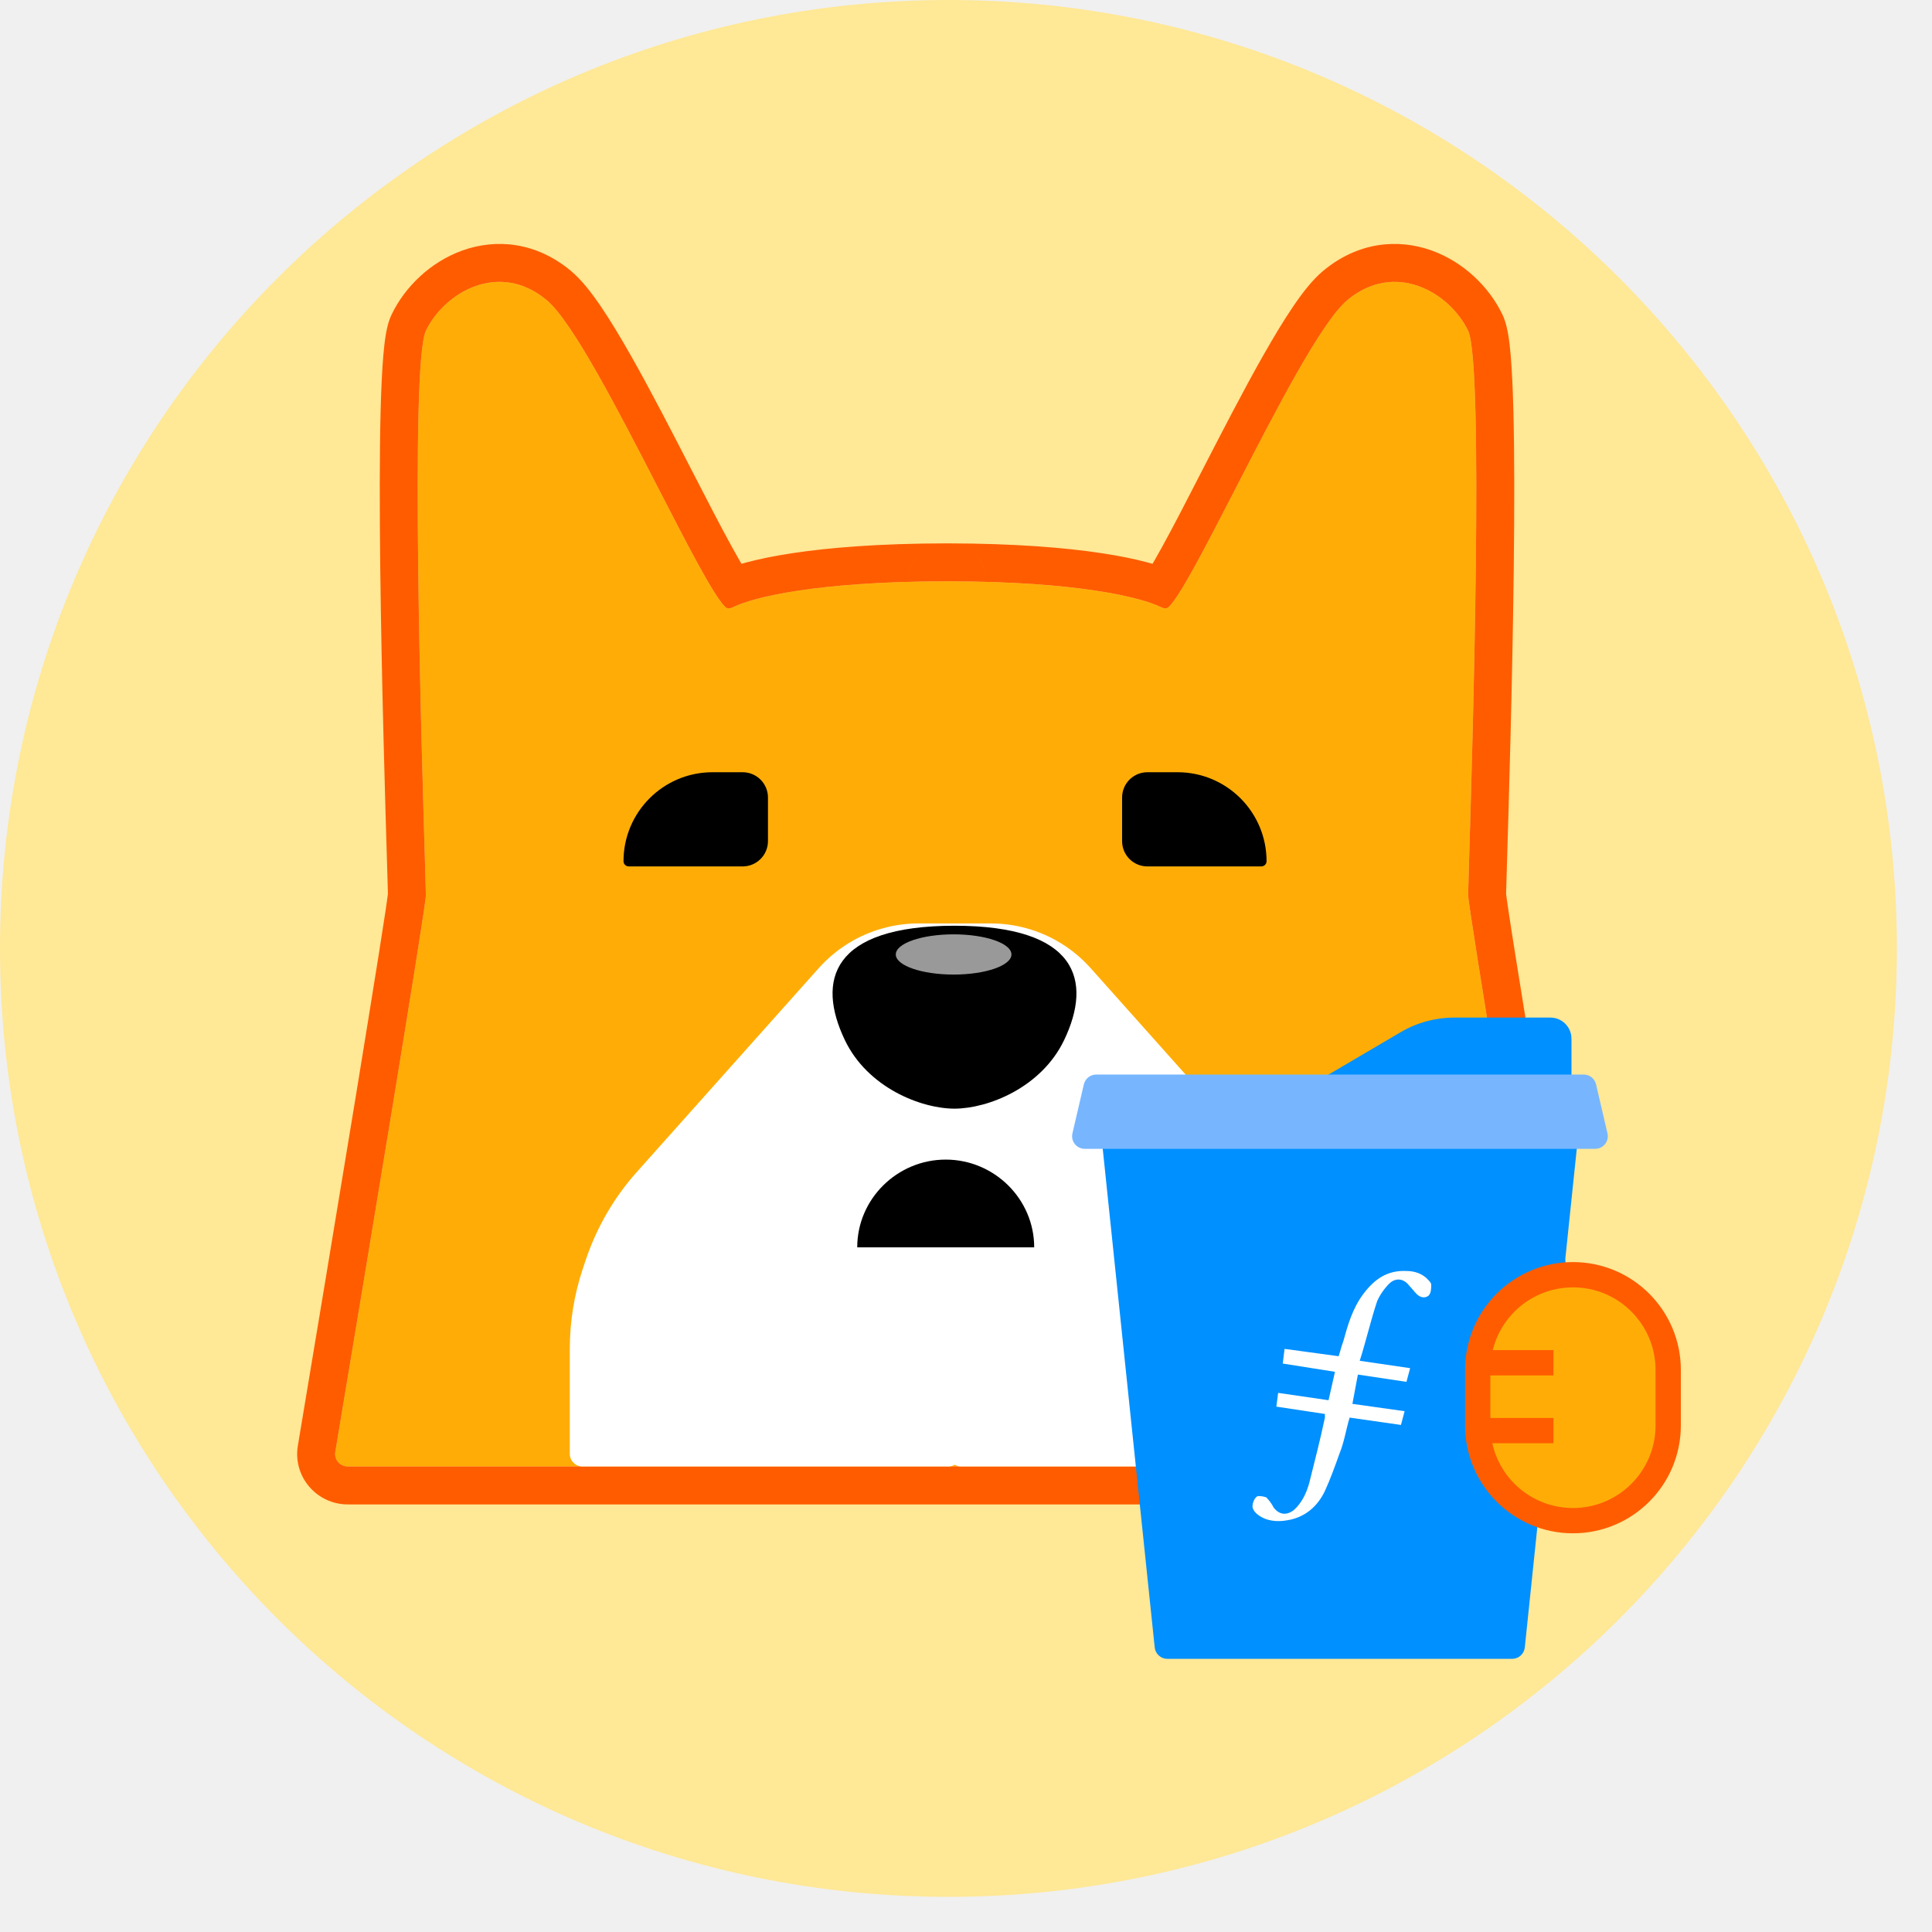
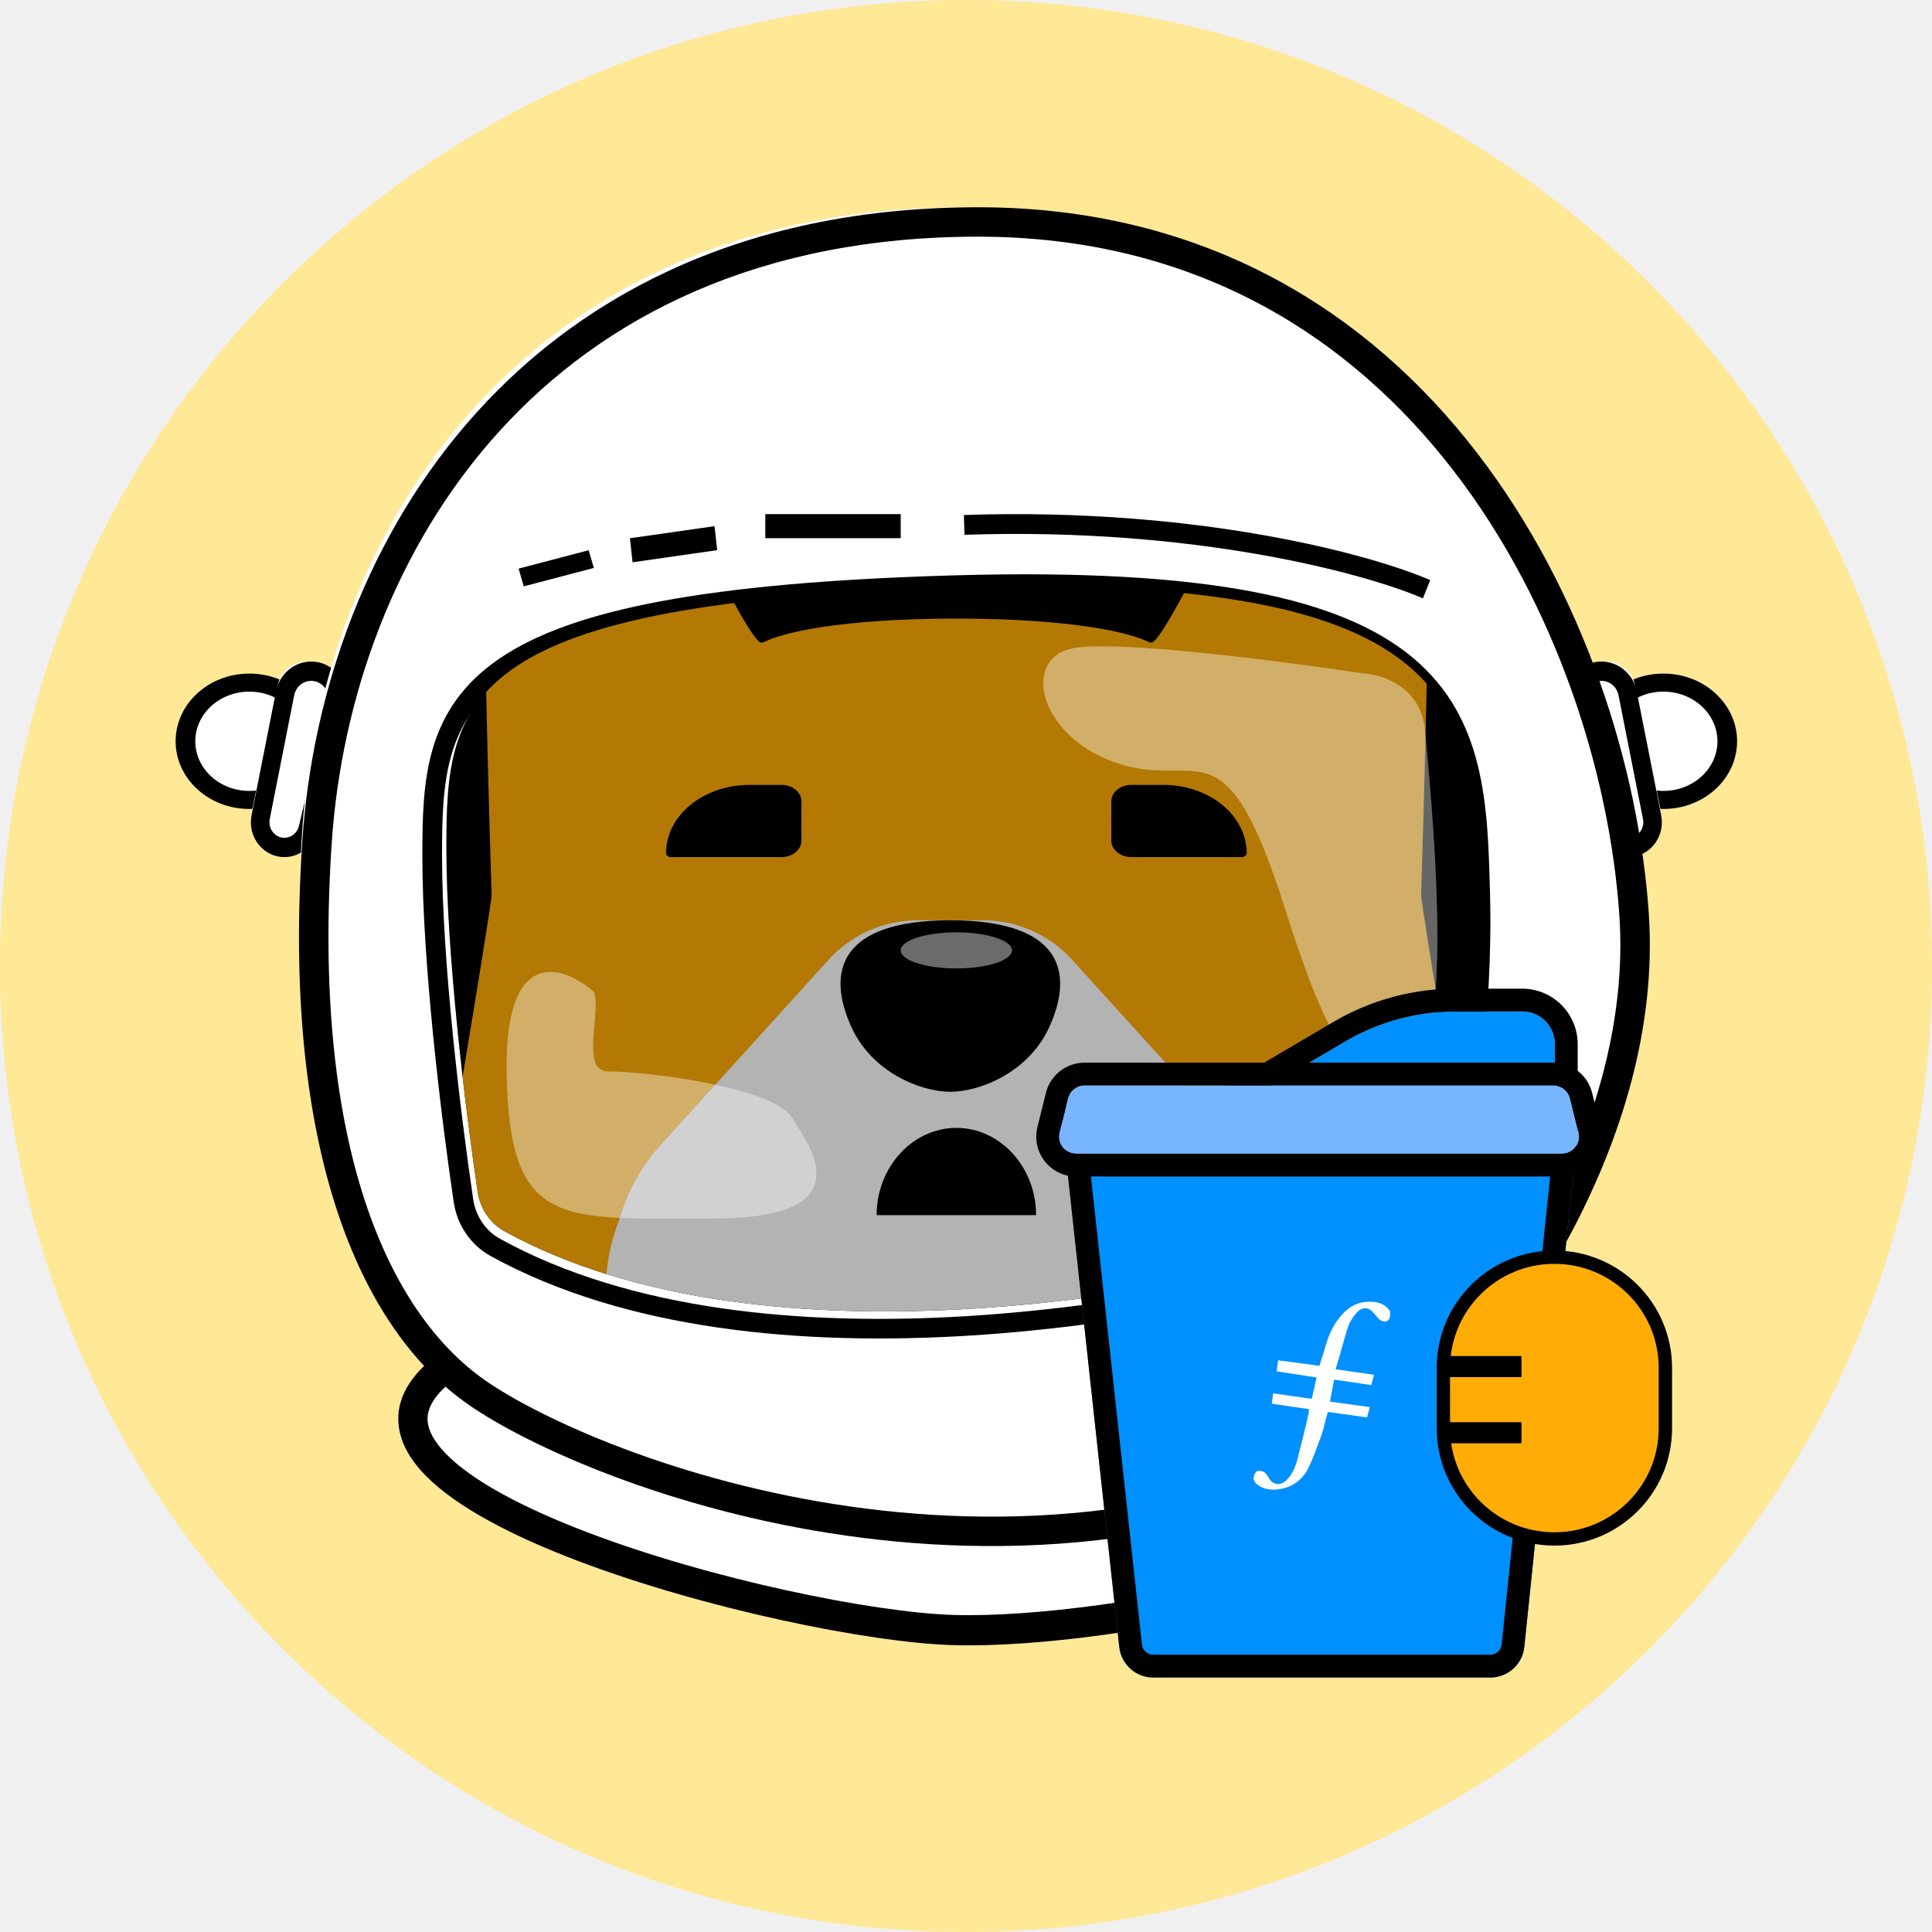
- <svg xmlns="http://www.w3.org/2000/svg" width="44" height="44" viewBox="0 0 44 44" fill="none">
-   <rect width="43.2" height="43.2" rx="21.6" fill="#FFE896" />
-   <mask id="path-2-outside-1_362_664" maskUnits="userSpaceOnUse" x="6.632" y="5.419" width="30" height="29" fill="black">
-     <rect fill="white" x="6.632" y="5.419" width="30" height="29" />
-     <path fill-rule="evenodd" clip-rule="evenodd" d="M7.636 33.065C8.358 28.748 9.699 20.665 9.699 20.386C9.699 20.338 9.692 20.086 9.68 19.684C9.602 17.097 9.336 8.291 9.699 7.534C10.118 6.659 11.364 5.932 12.447 6.832C13.04 7.324 14.095 9.374 15.002 11.137C15.664 12.423 16.247 13.557 16.515 13.822C16.566 13.872 16.636 13.857 16.699 13.826C17.152 13.604 18.591 13.244 21.535 13.239C21.535 13.239 21.535 13.239 21.535 13.239V13.239C21.535 13.239 21.535 13.239 21.535 13.239C21.546 13.239 21.557 13.239 21.567 13.239C21.578 13.239 21.589 13.239 21.599 13.239C21.6 13.239 21.6 13.239 21.6 13.239V13.239C21.6 13.239 21.6 13.239 21.6 13.239C24.544 13.244 25.983 13.604 26.436 13.826C26.499 13.857 26.569 13.872 26.62 13.822C26.888 13.557 27.471 12.423 28.133 11.137C29.04 9.374 30.094 7.324 30.688 6.832C31.771 5.932 33.017 6.659 33.436 7.534C33.798 8.291 33.533 17.097 33.455 19.684C33.443 20.086 33.436 20.338 33.436 20.386C33.436 20.665 34.777 28.748 35.499 33.065C35.529 33.24 35.393 33.398 35.215 33.398H21.6H21.535H7.92C7.742 33.398 7.606 33.24 7.636 33.065Z" />
+ <svg xmlns="http://www.w3.org/2000/svg" width="550" height="550" viewBox="0 0 550 550" fill="none">
+   <circle cx="275" cy="275" r="275" fill="#FFE896" />
+   <path d="M420.56 421.286C422.131 409.353 417.189 404.945 412.057 403.818C408.893 403.123 405.742 400.903 405.742 397.82C405.742 395.225 403.556 393.106 400.823 393.053L134.456 387.892C130.996 387.825 127.597 388.766 124.717 390.589L120.673 393.149C79.748 425.976 222.282 460.143 269.558 461.483C316.835 462.823 417.738 442.724 420.56 421.286Z" fill="white" />
+   <path fill-rule="evenodd" clip-rule="evenodd" d="M138.371 381.041C134.115 380.952 129.934 382.21 126.391 384.647L122.215 387.519L122.034 387.676C116.439 392.554 113.281 398.088 113.382 404.193C113.48 410.155 116.681 415.476 121.153 420.041C130.046 429.12 145.998 437.279 163.982 444.153C200.159 457.98 247.305 467.595 271.108 468.328C294.873 469.06 331.728 463.963 362.951 455.842C378.573 451.779 393.006 446.903 403.796 441.505C409.18 438.811 413.835 435.9 417.298 432.768C420.697 429.692 423.428 425.965 423.959 421.581C424.8 414.641 423.984 409.224 421.713 405.209C419.386 401.094 415.843 399.003 412.396 398.181C411.437 397.952 410.558 397.479 409.994 396.948C409.457 396.441 409.41 396.102 409.41 395.955C409.41 390.84 405.444 386.665 400.488 386.561L138.371 381.041ZM131.013 391.799C133.139 390.338 135.647 389.583 138.201 389.636L400.318 395.155C400.74 395.164 401.077 395.52 401.077 395.955C401.077 399.105 402.58 401.602 404.371 403.292C406.136 404.957 408.364 406.043 410.519 406.557C412.122 406.939 413.536 407.808 414.517 409.542C415.554 411.375 416.396 414.695 415.691 420.515C415.528 421.863 414.548 423.822 411.804 426.304C409.124 428.729 405.202 431.247 400.16 433.769C390.097 438.804 376.279 443.51 360.915 447.506C330.166 455.504 294.114 460.436 271.357 459.736C248.638 459.036 202.393 449.666 166.877 436.092C149.015 429.265 134.545 421.619 127.013 413.93C123.272 410.11 121.759 406.807 121.713 404.046C121.67 401.462 122.906 398.228 127.237 394.397L131.013 391.799Z" fill="black" />
+   <path d="M455.972 212.738C455.972 222.435 463.833 230.296 473.53 230.296C483.227 230.296 491.088 222.435 491.088 212.738C491.088 203.041 483.227 195.181 473.53 195.181C463.833 195.181 455.972 203.041 455.972 212.738Z" fill="white" />
+   <path fill-rule="evenodd" clip-rule="evenodd" d="M473.53 196.894C482.029 196.894 488.918 203.221 488.918 211.025C488.918 218.83 482.029 225.157 473.53 225.157C465.031 225.157 458.142 218.83 458.142 211.025C458.142 203.221 465.031 196.894 473.53 196.894ZM494.514 211.025C494.514 200.382 485.119 191.755 473.53 191.755C461.941 191.755 452.546 200.382 452.546 211.025C452.546 221.668 461.941 230.296 473.53 230.296C485.119 230.296 494.514 221.668 494.514 211.025Z" fill="black" />
+   <path d="M88.542 212.738C88.542 222.435 80.681 230.296 70.984 230.296C61.287 230.296 53.426 222.435 53.426 212.738C53.426 203.041 61.287 195.181 70.984 195.181C80.681 195.181 88.542 203.041 88.542 212.738Z" fill="white" />
+   <path fill-rule="evenodd" clip-rule="evenodd" d="M70.984 196.894C62.485 196.894 55.596 203.221 55.596 211.025C55.596 218.83 62.485 225.157 70.984 225.157C79.482 225.157 86.372 218.83 86.372 211.025C86.372 203.221 79.482 196.894 70.984 196.894ZM50 211.025C50 200.382 59.395 191.755 70.984 191.755C82.573 191.755 91.968 200.382 91.968 211.025C91.968 221.668 82.573 230.296 70.984 230.296C59.395 230.296 50 221.668 50 211.025Z" fill="black" />
+   <path d="M472.946 231.591L465.396 194.887C464.611 191.069 461.246 188.329 457.344 188.329C452.008 188.329 448.086 193.329 449.363 198.505L458.344 234.886C459.169 238.227 462.168 240.574 465.613 240.574C470.353 240.574 473.9 236.229 472.946 231.591Z" fill="white" />
+   <path fill-rule="evenodd" clip-rule="evenodd" d="M465.939 196.823C464.963 191.878 460.778 188.329 455.924 188.329C449.286 188.329 444.408 194.805 445.997 201.509L454.28 236.447C455.331 240.883 459.157 244 463.55 244C469.596 244 474.12 238.23 472.903 232.07L465.939 196.823ZM455.924 193.827C458.268 193.827 460.289 195.541 460.761 197.929L467.725 233.177C468.268 235.926 466.249 238.502 463.55 238.502C461.59 238.502 459.882 237.11 459.413 235.13L451.13 200.192C450.362 196.955 452.718 193.827 455.924 193.827Z" fill="black" />
+   <path d="M71.568 231.591L79.118 194.887C79.903 191.069 83.268 188.329 87.17 188.329C92.506 188.329 96.428 193.329 95.151 198.505L86.17 234.886C85.346 238.227 82.346 240.574 78.901 240.574C74.161 240.574 70.614 236.229 71.568 231.591Z" fill="white" />
+   <path fill-rule="evenodd" clip-rule="evenodd" d="M78.575 196.823C79.552 191.878 83.736 188.329 88.59 188.329C95.228 188.329 100.106 194.805 98.517 201.509L90.234 236.447C89.183 240.883 85.357 244 80.964 244C74.918 244 70.394 238.23 71.611 232.07L78.575 196.823ZM88.59 193.827C86.246 193.827 84.225 195.541 83.753 197.929L76.789 233.177C76.246 235.926 78.265 238.502 80.964 238.502C82.924 238.502 84.632 237.11 85.102 235.13L93.384 200.192C94.152 196.955 91.796 193.827 88.59 193.827Z" fill="black" />
+   <path d="M462.512 256.615C467.007 321.085 421.776 381.117 398.598 403.074C285.518 466.143 159.797 414.286 130.298 392.563C100.799 370.839 80.43 320.384 86.049 236.293C91.668 152.201 147.857 59 274.983 59C402.11 59 456.894 176.027 462.512 256.615Z" fill="white" />
+   <path fill-rule="evenodd" clip-rule="evenodd" d="M413.838 134.047C443.425 172.466 458.232 220.847 460.982 260.289C463.147 291.353 453.334 321.56 439.964 346.854C426.748 371.858 410.223 391.743 399.005 402.464C343.877 433.045 285.63 435.801 237.355 428.16C188.833 420.479 150.85 402.37 136.802 392.024C109.168 371.674 88.866 323.298 94.429 240.038C97.176 198.926 112.284 155.731 142.056 122.876C171.741 90.118 216.233 67.375 278.404 67.375C340.223 67.375 384.349 95.755 413.838 134.047ZM420.494 128.944C389.652 88.895 343.194 59 278.404 59C213.968 59 167.177 82.668 135.83 117.259C104.572 151.752 88.903 196.842 86.054 239.481C80.425 323.719 100.693 375.842 131.817 398.762C147.147 410.052 186.458 428.583 236.039 436.431C285.732 444.297 346.208 441.506 403.563 409.517L404.022 409.261L404.405 408.899C416.265 397.663 433.58 376.886 447.389 350.761C461.194 324.643 471.666 292.852 469.355 259.708C466.509 218.89 451.238 168.866 420.494 128.944Z" fill="black" />
+   <path fill-rule="evenodd" clip-rule="evenodd" d="M274.574 152.245C340.662 150.002 389.277 163.474 405.076 170.343L407.153 165.141C390.551 157.923 341.153 144.348 274.398 146.613L274.574 152.245Z" fill="black" />
+   <path fill-rule="evenodd" clip-rule="evenodd" d="M217.87 153.213H256.412V146.361H217.87V153.213Z" fill="black" />
+   <path fill-rule="evenodd" clip-rule="evenodd" d="M180.076 160.065L204.167 156.621L203.42 149.787L179.329 153.231L180.076 160.065Z" fill="black" />
+   <path fill-rule="evenodd" clip-rule="evenodd" d="M149.102 166.917L169.051 161.683L167.588 156.639L147.639 161.872L149.102 166.917Z" fill="black" />
+   <path d="M127.083 241.383C127.083 271.755 132.448 315.372 135.972 339.218C136.676 343.989 139.446 348.227 143.699 350.559C218.141 391.379 340.789 368.6 401.632 349.46C406.951 347.787 410.958 343.513 412.171 338.11C416.285 319.793 421.659 286.595 420.756 252.643C419.418 202.302 418.08 163.221 274.254 167.195C130.428 171.169 127.083 198.99 127.083 241.383Z" fill="black" />
+   <path fill-rule="evenodd" clip-rule="evenodd" d="M120.232 243.527C120.232 274.33 125.634 318.284 129.151 342.161C130.087 348.517 133.798 354.334 139.688 357.574C178.179 378.745 228.577 383.201 276.394 380.192C324.352 377.173 370.534 366.589 401.208 356.91C408.378 354.648 413.839 348.835 415.491 341.457C419.657 322.851 425.096 289.18 424.181 254.639C424.173 254.367 424.166 254.095 424.159 253.823C423.516 229.466 422.862 204.695 402.45 187.448C392.247 178.827 377.573 172.461 356.715 168.465C335.851 164.467 308.436 162.772 272.384 163.771C236.397 164.769 208.98 167.266 188.099 171.171C167.265 175.068 152.549 180.433 142.263 187.425C131.774 194.556 126.123 203.225 123.221 213.037C120.407 222.549 120.232 233.014 120.232 243.527ZM134.696 341.352C131.184 317.508 125.836 273.896 125.836 243.527C125.836 201.139 129.17 173.321 272.54 169.347C415.911 165.373 417.244 204.45 418.578 254.786C419.477 288.734 414.121 321.929 410.02 340.243C408.811 345.646 404.816 349.92 399.514 351.593C338.865 370.73 216.605 393.507 142.399 352.692C138.159 350.36 135.399 346.122 134.696 341.352Z" fill="black" />
+   <mask id="mask0_433_470" style="mask-type:alpha" maskUnits="userSpaceOnUse" x="127" y="166" width="294" height="208">
+     <path d="M127.083 241.383C127.083 271.755 132.448 315.372 135.972 339.218C136.676 343.989 139.446 348.227 143.699 350.559C218.141 391.379 340.789 368.6 401.632 349.46C406.951 347.787 410.958 343.513 412.171 338.11C416.285 319.793 421.659 286.595 420.756 252.643C419.418 202.302 418.08 163.221 274.254 167.195C130.428 171.169 127.083 198.99 127.083 241.383Z" fill="black" />
  </mask>
-   <path fill-rule="evenodd" clip-rule="evenodd" d="M7.636 33.065C8.358 28.748 9.699 20.665 9.699 20.386C9.699 20.338 9.692 20.086 9.68 19.684C9.602 17.097 9.336 8.291 9.699 7.534C10.118 6.659 11.364 5.932 12.447 6.832C13.04 7.324 14.095 9.374 15.002 11.137C15.664 12.423 16.247 13.557 16.515 13.822C16.566 13.872 16.636 13.857 16.699 13.826C17.152 13.604 18.591 13.244 21.535 13.239C21.535 13.239 21.535 13.239 21.535 13.239V13.239C21.535 13.239 21.535 13.239 21.535 13.239C21.546 13.239 21.557 13.239 21.567 13.239C21.578 13.239 21.589 13.239 21.599 13.239C21.6 13.239 21.6 13.239 21.6 13.239V13.239C21.6 13.239 21.6 13.239 21.6 13.239C24.544 13.244 25.983 13.604 26.436 13.826C26.499 13.857 26.569 13.872 26.62 13.822C26.888 13.557 27.471 12.423 28.133 11.137C29.04 9.374 30.094 7.324 30.688 6.832C31.771 5.932 33.017 6.659 33.436 7.534C33.798 8.291 33.533 17.097 33.455 19.684C33.443 20.086 33.436 20.338 33.436 20.386C33.436 20.665 34.777 28.748 35.499 33.065C35.529 33.24 35.393 33.398 35.215 33.398H21.6H21.535H7.92C7.742 33.398 7.606 33.24 7.636 33.065Z" fill="#FFAD06" />
-   <path d="M7.636 33.065L8.488 33.207L8.488 33.207L7.636 33.065ZM9.68 19.684L10.543 19.658L10.543 19.658L9.68 19.684ZM9.699 7.534L8.92 7.161L8.92 7.161L9.699 7.534ZM12.447 6.832L12.999 6.167L12.999 6.167L12.447 6.832ZM15.002 11.137L14.234 11.532L14.234 11.532L15.002 11.137ZM16.515 13.822L15.908 14.437L15.908 14.437L16.515 13.822ZM16.699 13.826L17.08 14.601L17.08 14.601L16.699 13.826ZM21.567 13.239L21.567 14.103L21.568 14.103L21.567 13.239ZM26.436 13.826L26.055 14.601L26.055 14.601L26.436 13.826ZM26.62 13.822L27.227 14.437L27.227 14.437L26.62 13.822ZM28.133 11.137L27.364 10.742L27.364 10.742L28.133 11.137ZM30.688 6.832L31.24 7.496L31.24 7.496L30.688 6.832ZM33.436 7.534L32.657 7.907L32.657 7.907L33.436 7.534ZM33.455 19.684L32.592 19.658L32.592 19.658L33.455 19.684ZM35.499 33.065L34.647 33.207L34.647 33.207L35.499 33.065ZM21.6 13.239L21.601 12.375L21.6 13.239ZM21.599 13.239L21.599 12.375L21.599 13.239ZM21.535 13.239L21.535 12.375L21.535 13.239ZM21.535 13.239L21.537 14.103L21.535 13.239ZM8.835 20.386C8.835 20.332 8.841 20.312 8.827 20.414C8.818 20.482 8.804 20.58 8.786 20.707C8.748 20.959 8.693 21.311 8.625 21.742C8.488 22.604 8.298 23.774 8.086 25.071C7.66 27.665 7.145 30.764 6.784 32.922L8.488 33.207C8.849 31.048 9.365 27.947 9.791 25.351C10.004 24.053 10.194 22.88 10.332 22.013C10.4 21.58 10.456 21.221 10.495 20.961C10.514 20.831 10.53 20.723 10.54 20.64C10.547 20.591 10.563 20.474 10.563 20.386H8.835ZM8.816 19.71C8.822 19.911 8.827 20.074 8.83 20.192C8.832 20.252 8.833 20.299 8.834 20.334C8.835 20.373 8.835 20.387 8.835 20.386H10.563C10.563 20.321 10.555 20.046 10.543 19.658L8.816 19.71ZM8.92 7.161C8.841 7.325 8.806 7.508 8.786 7.623C8.763 7.762 8.745 7.922 8.73 8.093C8.701 8.437 8.681 8.873 8.668 9.366C8.643 10.355 8.645 11.62 8.66 12.933C8.691 15.562 8.777 18.417 8.816 19.71L10.543 19.658C10.504 18.364 10.419 15.523 10.388 12.913C10.373 11.606 10.371 10.366 10.396 9.41C10.408 8.931 10.427 8.534 10.452 8.241C10.464 8.094 10.478 7.985 10.49 7.91C10.507 7.812 10.512 7.837 10.478 7.907L8.92 7.161ZM12.999 6.167C12.209 5.51 11.302 5.429 10.533 5.704C9.809 5.963 9.223 6.529 8.92 7.161L10.478 7.907C10.595 7.664 10.842 7.429 11.116 7.331C11.345 7.249 11.603 7.253 11.895 7.496L12.999 6.167ZM15.77 10.742C15.319 9.865 14.82 8.894 14.358 8.081C14.127 7.675 13.899 7.295 13.684 6.979C13.481 6.68 13.247 6.373 12.999 6.167L11.895 7.496C11.944 7.537 12.064 7.67 12.255 7.95C12.433 8.212 12.636 8.547 12.856 8.935C13.296 9.711 13.778 10.647 14.234 11.532L15.77 10.742ZM17.123 13.207C17.133 13.218 17.092 13.174 16.991 13.012C16.901 12.869 16.791 12.679 16.664 12.447C16.408 11.982 16.103 11.389 15.77 10.742L14.234 11.532C14.563 12.172 14.88 12.789 15.149 13.278C15.283 13.523 15.411 13.747 15.527 13.931C15.631 14.097 15.763 14.293 15.908 14.437L17.123 13.207ZM16.319 13.05C16.337 13.041 16.428 12.997 16.566 12.991C16.735 12.984 16.951 13.038 17.123 13.207L15.908 14.437C16.395 14.917 16.98 14.651 17.08 14.601L16.319 13.05ZM21.534 12.375C20.029 12.378 18.889 12.471 18.055 12.597C17.239 12.72 16.663 12.881 16.319 13.05L17.08 14.601C17.188 14.548 17.559 14.419 18.312 14.305C19.046 14.195 20.098 14.106 21.537 14.103L21.534 12.375ZM21.535 14.103C21.546 14.103 21.556 14.103 21.567 14.103L21.568 12.375C21.557 12.375 21.546 12.375 21.535 12.375L21.535 14.103ZM21.599 12.375C21.589 12.375 21.578 12.375 21.567 12.375L21.568 14.103C21.579 14.103 21.589 14.103 21.599 14.103L21.599 12.375ZM21.598 14.103C23.037 14.106 24.089 14.195 24.823 14.305C25.576 14.419 25.947 14.548 26.055 14.601L26.816 13.05C26.471 12.881 25.896 12.72 25.08 12.597C24.246 12.471 23.106 12.378 21.601 12.375L21.598 14.103ZM26.055 14.601C26.155 14.651 26.74 14.917 27.227 14.437L26.012 13.207C26.184 13.038 26.4 12.984 26.569 12.991C26.707 12.997 26.798 13.041 26.816 13.05L26.055 14.601ZM27.227 14.437C27.372 14.293 27.504 14.097 27.608 13.931C27.724 13.747 27.852 13.523 27.986 13.278C28.255 12.789 28.572 12.172 28.901 11.532L27.364 10.742C27.032 11.389 26.727 11.982 26.471 12.447C26.344 12.679 26.234 12.869 26.144 13.012C26.043 13.174 26.002 13.218 26.012 13.207L27.227 14.437ZM28.901 11.532C29.357 10.647 29.839 9.711 30.279 8.935C30.5 8.547 30.702 8.212 30.88 7.95C31.071 7.67 31.191 7.537 31.24 7.496L30.136 6.167C29.888 6.373 29.654 6.68 29.451 6.979C29.236 7.295 29.008 7.675 28.777 8.081C28.315 8.894 27.816 9.865 27.364 10.742L28.901 11.532ZM31.24 7.496C31.532 7.253 31.79 7.249 32.02 7.331C32.293 7.429 32.54 7.664 32.657 7.907L34.215 7.161C33.912 6.529 33.326 5.963 32.602 5.704C31.833 5.429 30.926 5.51 30.136 6.167L31.24 7.496ZM32.657 7.907C32.623 7.837 32.628 7.812 32.645 7.91C32.657 7.985 32.67 8.094 32.683 8.241C32.708 8.534 32.727 8.931 32.739 9.41C32.764 10.366 32.762 11.606 32.747 12.913C32.716 15.523 32.631 18.364 32.592 19.658L34.319 19.71C34.358 18.417 34.444 15.562 34.475 12.933C34.49 11.62 34.492 10.355 34.467 9.366C34.454 8.873 34.434 8.437 34.405 8.093C34.39 7.922 34.372 7.762 34.349 7.623C34.329 7.508 34.294 7.325 34.215 7.161L32.657 7.907ZM32.592 19.658C32.58 20.046 32.572 20.321 32.572 20.386H34.3C34.3 20.387 34.3 20.373 34.301 20.334C34.302 20.299 34.303 20.252 34.305 20.192C34.308 20.074 34.313 19.911 34.319 19.71L32.592 19.658ZM32.572 20.386C32.572 20.474 32.588 20.591 32.594 20.64C32.605 20.723 32.621 20.831 32.64 20.961C32.679 21.221 32.735 21.58 32.803 22.013C32.941 22.88 33.131 24.053 33.344 25.351C33.77 27.947 34.286 31.048 34.647 33.207L36.351 32.922C35.99 30.764 35.474 27.665 35.049 25.071C34.837 23.774 34.647 22.604 34.51 21.742C34.441 21.311 34.387 20.959 34.349 20.707C34.331 20.58 34.317 20.482 34.307 20.414C34.294 20.312 34.3 20.332 34.3 20.386H32.572ZM34.647 33.207C34.587 32.849 34.866 32.534 35.215 32.534V34.262C35.92 34.262 36.47 33.632 36.351 32.922L34.647 33.207ZM35.215 32.534H21.6V34.262H35.215V32.534ZM21.6 32.534H21.535V34.262H21.6V32.534ZM7.92 34.262H21.535V32.534H7.92V34.262ZM6.784 32.922C6.665 33.632 7.215 34.262 7.92 34.262V32.534C8.269 32.534 8.548 32.849 8.488 33.207L6.784 32.922ZM20.736 13.239C20.736 13.734 21.14 14.102 21.598 14.103L21.601 12.375C22.06 12.376 22.464 12.745 22.464 13.239H20.736ZM21.599 14.103C21.122 14.103 20.736 13.716 20.736 13.239H22.464C22.464 12.762 22.077 12.375 21.599 12.375L21.599 14.103ZM22.399 13.239C22.399 13.716 22.012 14.103 21.535 14.103L21.535 12.375C21.058 12.375 20.671 12.762 20.671 13.239H22.399ZM21.537 14.103C21.995 14.102 22.399 13.734 22.399 13.239H20.671C20.671 12.745 21.075 12.376 21.534 12.375L21.537 14.103Z" fill="#FF5C00" mask="url(#path-2-outside-1_362_664)" />
-   <path fill-rule="evenodd" clip-rule="evenodd" d="M12.977 33.11V30.718C12.977 30.097 13.077 29.48 13.274 28.892L13.338 28.701C13.586 27.959 13.982 27.275 14.503 26.692L18.648 22.047C18.848 21.824 19.079 21.631 19.335 21.475C19.812 21.185 20.36 21.031 20.918 21.031H21.886L22.568 21.031C23.126 21.031 23.673 21.185 24.15 21.475C24.406 21.631 24.637 21.824 24.837 22.047L28.982 26.692C29.503 27.275 29.9 27.959 30.148 28.701L30.212 28.892C30.408 29.48 30.509 30.097 30.509 30.718V33.11C30.509 33.269 30.38 33.398 30.221 33.398H21.887C21.835 33.398 21.785 33.384 21.743 33.359C21.7 33.384 21.651 33.398 21.598 33.398H13.265C13.106 33.398 12.977 33.269 12.977 33.11Z" fill="white" />
-   <path fill-rule="evenodd" clip-rule="evenodd" d="M21.538 26.409C20.435 26.409 19.523 27.304 19.523 28.407V28.407C19.523 28.407 19.523 28.407 19.523 28.407H23.553C23.553 28.407 23.553 28.407 23.553 28.407V28.407C23.553 27.304 22.641 26.409 21.538 26.409Z" fill="black" />
-   <path fill-rule="evenodd" clip-rule="evenodd" d="M16.914 17.587C17.232 17.587 17.49 17.845 17.49 18.163V19.156C17.49 19.474 17.232 19.732 16.914 19.732H14.321C14.255 19.732 14.2 19.68 14.2 19.614V19.614C14.2 18.495 15.107 17.587 16.227 17.587H16.914Z" fill="black" />
-   <path fill-rule="evenodd" clip-rule="evenodd" d="M21.744 25.249C22.514 25.244 23.721 24.764 24.236 23.685C24.884 22.329 24.542 21.083 21.732 21.083V21.083C18.933 21.087 18.593 22.331 19.24 23.685C19.758 24.77 20.974 25.249 21.744 25.249V25.249Z" fill="black" />
-   <ellipse opacity="0.6" cx="21.718" cy="21.737" rx="1.317" ry="0.458" fill="white" />
-   <path fill-rule="evenodd" clip-rule="evenodd" d="M26.131 17.587C25.812 17.587 25.555 17.845 25.555 18.163V19.156C25.555 19.474 25.812 19.732 26.131 19.732H28.724C28.79 19.732 28.845 19.68 28.845 19.614V19.614C28.845 18.495 27.938 17.587 26.818 17.587H26.131Z" fill="black" />
-   <path d="M25.029 25.347C25.011 25.177 25.145 25.029 25.316 25.029H35.708C35.879 25.029 36.013 25.177 35.995 25.347L34.726 37.521C34.71 37.667 34.587 37.779 34.439 37.779H26.585C26.437 37.779 26.314 37.667 26.298 37.521L25.029 25.347Z" fill="#0090FF" />
-   <g clip-path="url(#clip0_362_664)">
-     <path fill-rule="evenodd" clip-rule="evenodd" d="M30.529 35.475C28.51 35.475 26.859 33.824 26.859 31.787C26.877 29.769 28.51 28.117 30.547 28.136C32.565 28.154 34.198 29.787 34.198 31.842C34.18 33.842 32.547 35.475 30.529 35.475Z" fill="#0090FF" />
-     <path fill-rule="evenodd" clip-rule="evenodd" d="M30.925 31.305L30.8 31.972L31.989 32.139L31.906 32.452L30.737 32.285C30.654 32.557 30.612 32.849 30.508 33.099C30.403 33.392 30.299 33.684 30.174 33.955C30.007 34.31 29.715 34.56 29.318 34.623C29.088 34.665 28.838 34.644 28.65 34.498C28.588 34.456 28.525 34.373 28.525 34.31C28.525 34.226 28.567 34.122 28.629 34.08C28.671 34.059 28.775 34.08 28.838 34.101C28.901 34.164 28.963 34.247 29.005 34.331C29.13 34.498 29.297 34.519 29.464 34.393C29.652 34.226 29.756 33.997 29.819 33.767C29.944 33.266 30.069 32.786 30.174 32.285V32.202L29.068 32.035L29.109 31.722L30.257 31.889L30.403 31.242L29.214 31.054L29.255 30.72L30.487 30.887C30.529 30.762 30.549 30.658 30.591 30.553C30.695 30.178 30.8 29.802 31.05 29.468C31.301 29.134 31.593 28.925 32.031 28.946C32.219 28.946 32.407 29.009 32.532 29.155C32.553 29.176 32.595 29.218 32.595 29.259C32.595 29.343 32.595 29.447 32.532 29.51C32.449 29.572 32.344 29.552 32.261 29.468C32.198 29.405 32.156 29.343 32.094 29.28C31.968 29.113 31.781 29.092 31.635 29.238C31.53 29.343 31.426 29.489 31.363 29.635C31.217 30.073 31.113 30.532 30.967 30.991L32.115 31.159L32.031 31.471L30.925 31.305Z" fill="white" />
+   <g mask="url(#mask0_433_470)">
+     <path fill-rule="evenodd" clip-rule="evenodd" d="M427.671 395.072C419.643 347.668 404.569 257.906 404.569 254.825C404.569 254.295 404.653 251.521 404.788 247.092C405.657 218.594 408.614 121.589 404.569 113.248C399.896 103.61 386.006 95.601 373.933 105.51C367.319 110.939 355.563 133.519 345.451 152.94C337.954 167.338 331.362 180 328.438 182.651C327.946 183.097 327.292 182.942 326.697 182.642C321.84 180.199 305.807 176.153 272.614 176.096C272.613 176.096 272.613 176.096 272.613 176.096V176.096C272.613 176.095 272.613 176.095 272.613 176.095C272.494 176.095 272.375 176.095 272.257 176.096C272.138 176.095 272.02 176.095 271.901 176.095C271.901 176.095 271.901 176.095 271.901 176.096V176.096C271.901 176.096 271.9 176.096 271.9 176.096C238.707 176.153 222.674 180.199 217.817 182.642C217.221 182.942 216.568 183.097 216.075 182.651C213.152 180 206.56 167.338 199.063 152.94C188.951 133.519 177.195 110.939 170.581 105.51C158.508 95.601 144.618 103.61 139.945 113.248C135.9 121.589 138.857 218.594 139.725 247.092C139.86 251.521 139.945 254.295 139.945 254.825C139.945 257.906 124.871 347.668 116.843 395.072C116.567 396.706 117.846 398.167 119.523 398.167H271.901H272.613H424.991C426.668 398.167 427.947 396.706 427.671 395.072Z" fill="#FFAD06" />
+     <path fill-rule="evenodd" clip-rule="evenodd" d="M368.611 395.488V367.044C368.611 361.273 367.663 355.539 365.805 350.065L363.922 344.521C361.579 337.619 357.831 331.26 352.908 325.831L305.161 273.177C302.929 270.714 300.338 268.591 297.475 266.874C292.142 263.677 286.018 261.986 279.774 261.986H272.146H268.942H261.314C255.07 261.986 248.946 263.677 243.613 266.874C240.75 268.591 238.159 270.714 235.927 273.177L188.18 325.831C183.257 331.26 179.509 337.619 177.166 344.521L175.283 350.065C173.425 355.539 172.477 361.273 172.477 367.044V395.488C172.477 396.967 173.695 398.167 175.198 398.167H269.425C269.824 398.167 270.203 398.082 270.544 397.93C270.885 398.082 271.264 398.167 271.663 398.167H365.89C367.393 398.167 368.611 396.967 368.611 395.488Z" fill="white" />
+     <path fill-rule="evenodd" clip-rule="evenodd" d="M294.954 345.921H249.56C249.56 332.204 259.833 321.083 272.257 321.083C284.681 321.083 294.953 332.204 294.954 345.921Z" fill="black" />
+     <path fill-rule="evenodd" clip-rule="evenodd" d="M322.064 223.444C318.917 223.444 316.366 225.532 316.366 228.107V239.337C316.366 241.912 318.917 244 322.064 244H353.493C354.265 244 354.907 243.507 354.907 242.875V242.875C354.907 232.144 344.276 223.444 331.162 223.444H322.064Z" fill="black" />
+     <path fill-rule="evenodd" clip-rule="evenodd" d="M270.613 310.805C279.283 310.746 292.866 305.127 298.665 292.48C305.943 276.612 302.114 262.028 270.613 261.986V261.986C270.59 261.986 270.567 261.986 270.544 261.986C270.521 261.986 270.498 261.986 270.475 261.986V261.986C238.974 262.028 235.145 276.612 242.423 292.48C248.222 305.127 261.805 310.746 270.475 310.805V310.806C270.498 310.806 270.521 310.805 270.544 310.805C270.567 310.805 270.59 310.806 270.613 310.806V310.805Z" fill="black" />
+     <path opacity="0.6" d="M256.412 270.551C256.412 273.389 263.506 275.69 272.257 275.69C281.008 275.69 288.102 273.389 288.102 270.551C288.102 267.713 281.008 265.412 272.257 265.412C263.506 265.412 256.412 267.713 256.412 270.551Z" fill="white" />
+     <path fill-rule="evenodd" clip-rule="evenodd" d="M222.45 223.444C225.597 223.444 228.148 225.532 228.148 228.107V239.337C228.148 241.913 225.597 244 222.45 244H191.022C190.25 244 189.606 243.506 189.606 242.874V242.874C189.606 232.143 200.237 223.444 213.351 223.444H222.45Z" fill="black" />
+     <path opacity="0.3" d="M125 240.76C125 271.66 130.387 316.036 133.925 340.296C134.633 345.15 137.414 349.462 141.685 351.835C216.438 393.364 339.598 370.189 400.695 350.716C406.036 349.014 410.06 344.666 411.279 339.169C415.41 320.533 420.805 286.758 419.899 252.217C418.556 201 417.212 161.24 272.786 165.283C128.359 169.327 125 197.631 125 240.76Z" fill="black" />
  </g>
-   <path d="M31.899 23.507C32.268 23.29 32.688 23.175 33.116 23.175H35.309C35.575 23.175 35.789 23.39 35.789 23.655V24.867H29.586L31.899 23.507Z" fill="#0090FF" />
-   <path d="M24.684 24.695C24.715 24.565 24.831 24.472 24.965 24.472H36.069C36.203 24.472 36.319 24.565 36.349 24.695L36.609 25.811C36.652 25.991 36.514 26.164 36.329 26.164H24.704C24.519 26.164 24.382 25.991 24.424 25.811L24.684 24.695Z" fill="#77B6FF" />
-   <rect x="33.654" y="29.031" width="4.338" height="5.601" rx="2.169" fill="#FFAD06" stroke="#FF5C00" stroke-width="0.576" />
-   <path d="M33.647 31.036H35.379" stroke="#FF5C00" stroke-width="0.576" />
-   <path d="M33.647 32.581H35.379" stroke="#FF5C00" stroke-width="0.576" />
-   <defs>
-     <clipPath id="clip0_362_664">
-       <rect width="8.348" height="8.348" fill="white" transform="translate(26.3545 27.6313)" />
-     </clipPath>
-   </defs>
+   <path opacity="0.4" d="M405.66 207.772C404.523 195.465 393.343 191.923 387.894 191.689C364.917 188.193 316.119 181.9 304.749 184.697C290.536 188.193 296.221 210.569 318.962 217.562C341.702 224.554 348.808 204.975 365.864 258.817C382.919 312.659 387.894 302.87 401.397 301.471C414.899 300.073 407.082 223.156 405.66 207.772Z" fill="white" />
+   <path opacity="0.4" d="M173.123 304.999C165.059 304.999 171.276 287.988 169.091 282.403C160.578 274.872 143.688 268.846 144.226 304.999C144.898 350.19 159.682 346.867 203.364 346.867C247.046 346.867 229.677 325.136 225.541 318.29C220.082 309.254 183.203 304.999 173.123 304.999Z" fill="white" />
+   <path d="M302.481 320.611C301.854 314.857 306.361 309.833 312.148 309.833H439.629C445.396 309.833 449.896 314.823 449.301 320.559L433.938 468.831C433.425 473.787 429.248 477.553 424.266 477.553H328.306C323.343 477.553 319.177 473.816 318.639 468.882L302.481 320.611Z" fill="#0090FF" />
+   <path fill-rule="evenodd" clip-rule="evenodd" d="M439.629 316.316H312.148C310.219 316.316 308.717 317.99 308.926 319.908L325.084 468.18C325.263 469.825 326.652 471.07 328.306 471.07H424.266C425.926 471.07 427.319 469.815 427.49 468.163L442.853 319.891C443.051 317.979 441.551 316.316 439.629 316.316ZM312.148 309.833C306.361 309.833 301.854 314.857 302.481 320.611L318.639 468.882C319.177 473.816 323.343 477.553 328.306 477.553H424.266C429.248 477.553 433.425 473.787 433.938 468.831L449.301 320.559C449.896 314.823 445.396 309.833 439.629 309.833H312.148Z" fill="black" />
+   <path fill-rule="evenodd" clip-rule="evenodd" d="M379.802 392.739L378.605 399.009L389.975 400.576L389.177 403.515L378.006 401.948C377.208 404.495 376.81 407.238 375.812 409.589C374.815 412.332 373.817 415.075 372.621 417.622C371.025 420.952 368.232 423.304 364.442 423.891C362.248 424.283 359.854 424.087 358.059 422.716C357.461 422.324 356.862 421.54 356.862 420.952C356.862 420.169 357.261 419.189 357.86 418.797C358.259 418.601 359.256 418.797 359.854 418.993C360.453 419.581 361.051 420.365 361.45 421.148C362.647 422.716 364.243 422.912 365.838 421.736C367.634 420.169 368.631 418.014 369.23 415.858C370.426 411.156 371.623 406.65 372.621 401.948V401.164L362.049 399.596L362.447 396.658L373.418 398.225L374.815 392.151L363.445 390.388L363.844 387.253L375.613 388.821C376.012 387.645 376.211 386.665 376.61 385.686C377.607 382.159 378.605 378.632 380.998 375.498C383.392 372.363 386.185 370.403 390.374 370.599C392.169 370.599 393.964 371.187 395.161 372.559C395.361 372.755 395.759 373.146 395.759 373.538C395.759 374.322 395.759 375.302 395.161 375.889C394.363 376.477 393.366 376.281 392.568 375.498C391.969 374.91 391.571 374.322 390.972 373.734C389.775 372.167 387.98 371.971 386.584 373.342C385.586 374.322 384.589 375.693 383.991 377.065C382.594 381.179 381.597 385.49 380.201 389.8L391.172 391.368L390.374 394.306L379.802 392.739Z" fill="white" />
+   <path d="M382.856 296.522C392.42 290.896 403.315 287.929 414.411 287.929H433.318C438.473 287.929 442.653 292.109 442.653 297.265V310.907H358.401L382.856 296.522Z" fill="#0090FF" />
+   <path fill-rule="evenodd" clip-rule="evenodd" d="M449.136 317.39H334.594L379.569 290.934C390.13 284.722 402.159 281.447 414.411 281.447H433.318C442.054 281.447 449.136 288.529 449.136 297.265V317.39ZM382.856 296.522C392.42 290.896 403.315 287.93 414.411 287.93H433.318C438.473 287.93 442.653 292.109 442.653 297.265V310.907H358.401L382.856 296.522Z" fill="black" />
+   <path d="M304.039 312.692C304.577 310.522 306.524 308.999 308.759 308.999H442.241C444.476 308.999 446.423 310.522 446.96 312.692L449.369 322.416C450.129 325.482 447.808 328.447 444.649 328.447H306.35C303.191 328.447 300.871 325.482 301.63 322.416L304.039 312.692Z" fill="#77B6FF" />
+   <path fill-rule="evenodd" clip-rule="evenodd" d="M308.759 302.516H442.241C447.456 302.516 451.999 306.071 453.253 311.133L455.662 320.857C457.434 328.012 452.02 334.93 444.649 334.93H306.35C298.979 334.93 293.565 328.012 295.338 320.857L297.747 311.133C299 306.071 303.544 302.516 308.759 302.516ZM308.759 308.999C306.524 308.999 304.577 310.523 304.039 312.692L301.63 322.416C300.871 325.482 303.191 328.447 306.35 328.447H444.649C447.808 328.447 450.129 325.482 449.369 322.416L446.96 312.692C446.423 310.523 444.476 308.999 442.241 308.999H308.759Z" fill="black" />
+   <path d="M411.435 390.283C411.435 373.351 425.24 359.625 442.269 359.625V359.625C459.297 359.625 473.102 373.351 473.102 390.283V406.05C473.102 422.982 459.297 436.708 442.269 436.708V436.708C425.24 436.708 411.435 422.982 411.435 406.05V390.283Z" fill="#FFAD06" />
+   <path fill-rule="evenodd" clip-rule="evenodd" d="M472.199 406.591V389.409C472.199 373.051 458.902 359.791 442.5 359.791C426.098 359.791 412.801 373.051 412.801 389.409V406.591C412.801 422.949 426.098 436.209 442.5 436.209C458.902 436.209 472.199 422.949 472.199 406.591ZM442.5 356C423.998 356 409 370.958 409 389.409V406.591C409 425.042 423.998 440 442.5 440C461.002 440 476 425.042 476 406.591V389.409C476 370.958 461.002 356 442.5 356Z" fill="black" />
+   <path fill-rule="evenodd" clip-rule="evenodd" d="M433.13 392.032H411.718V386.032H433.13V392.032Z" fill="black" />
+   <path fill-rule="evenodd" clip-rule="evenodd" d="M433.13 410.875H411.718V404.875H433.13V410.875Z" fill="black" />
</svg>
